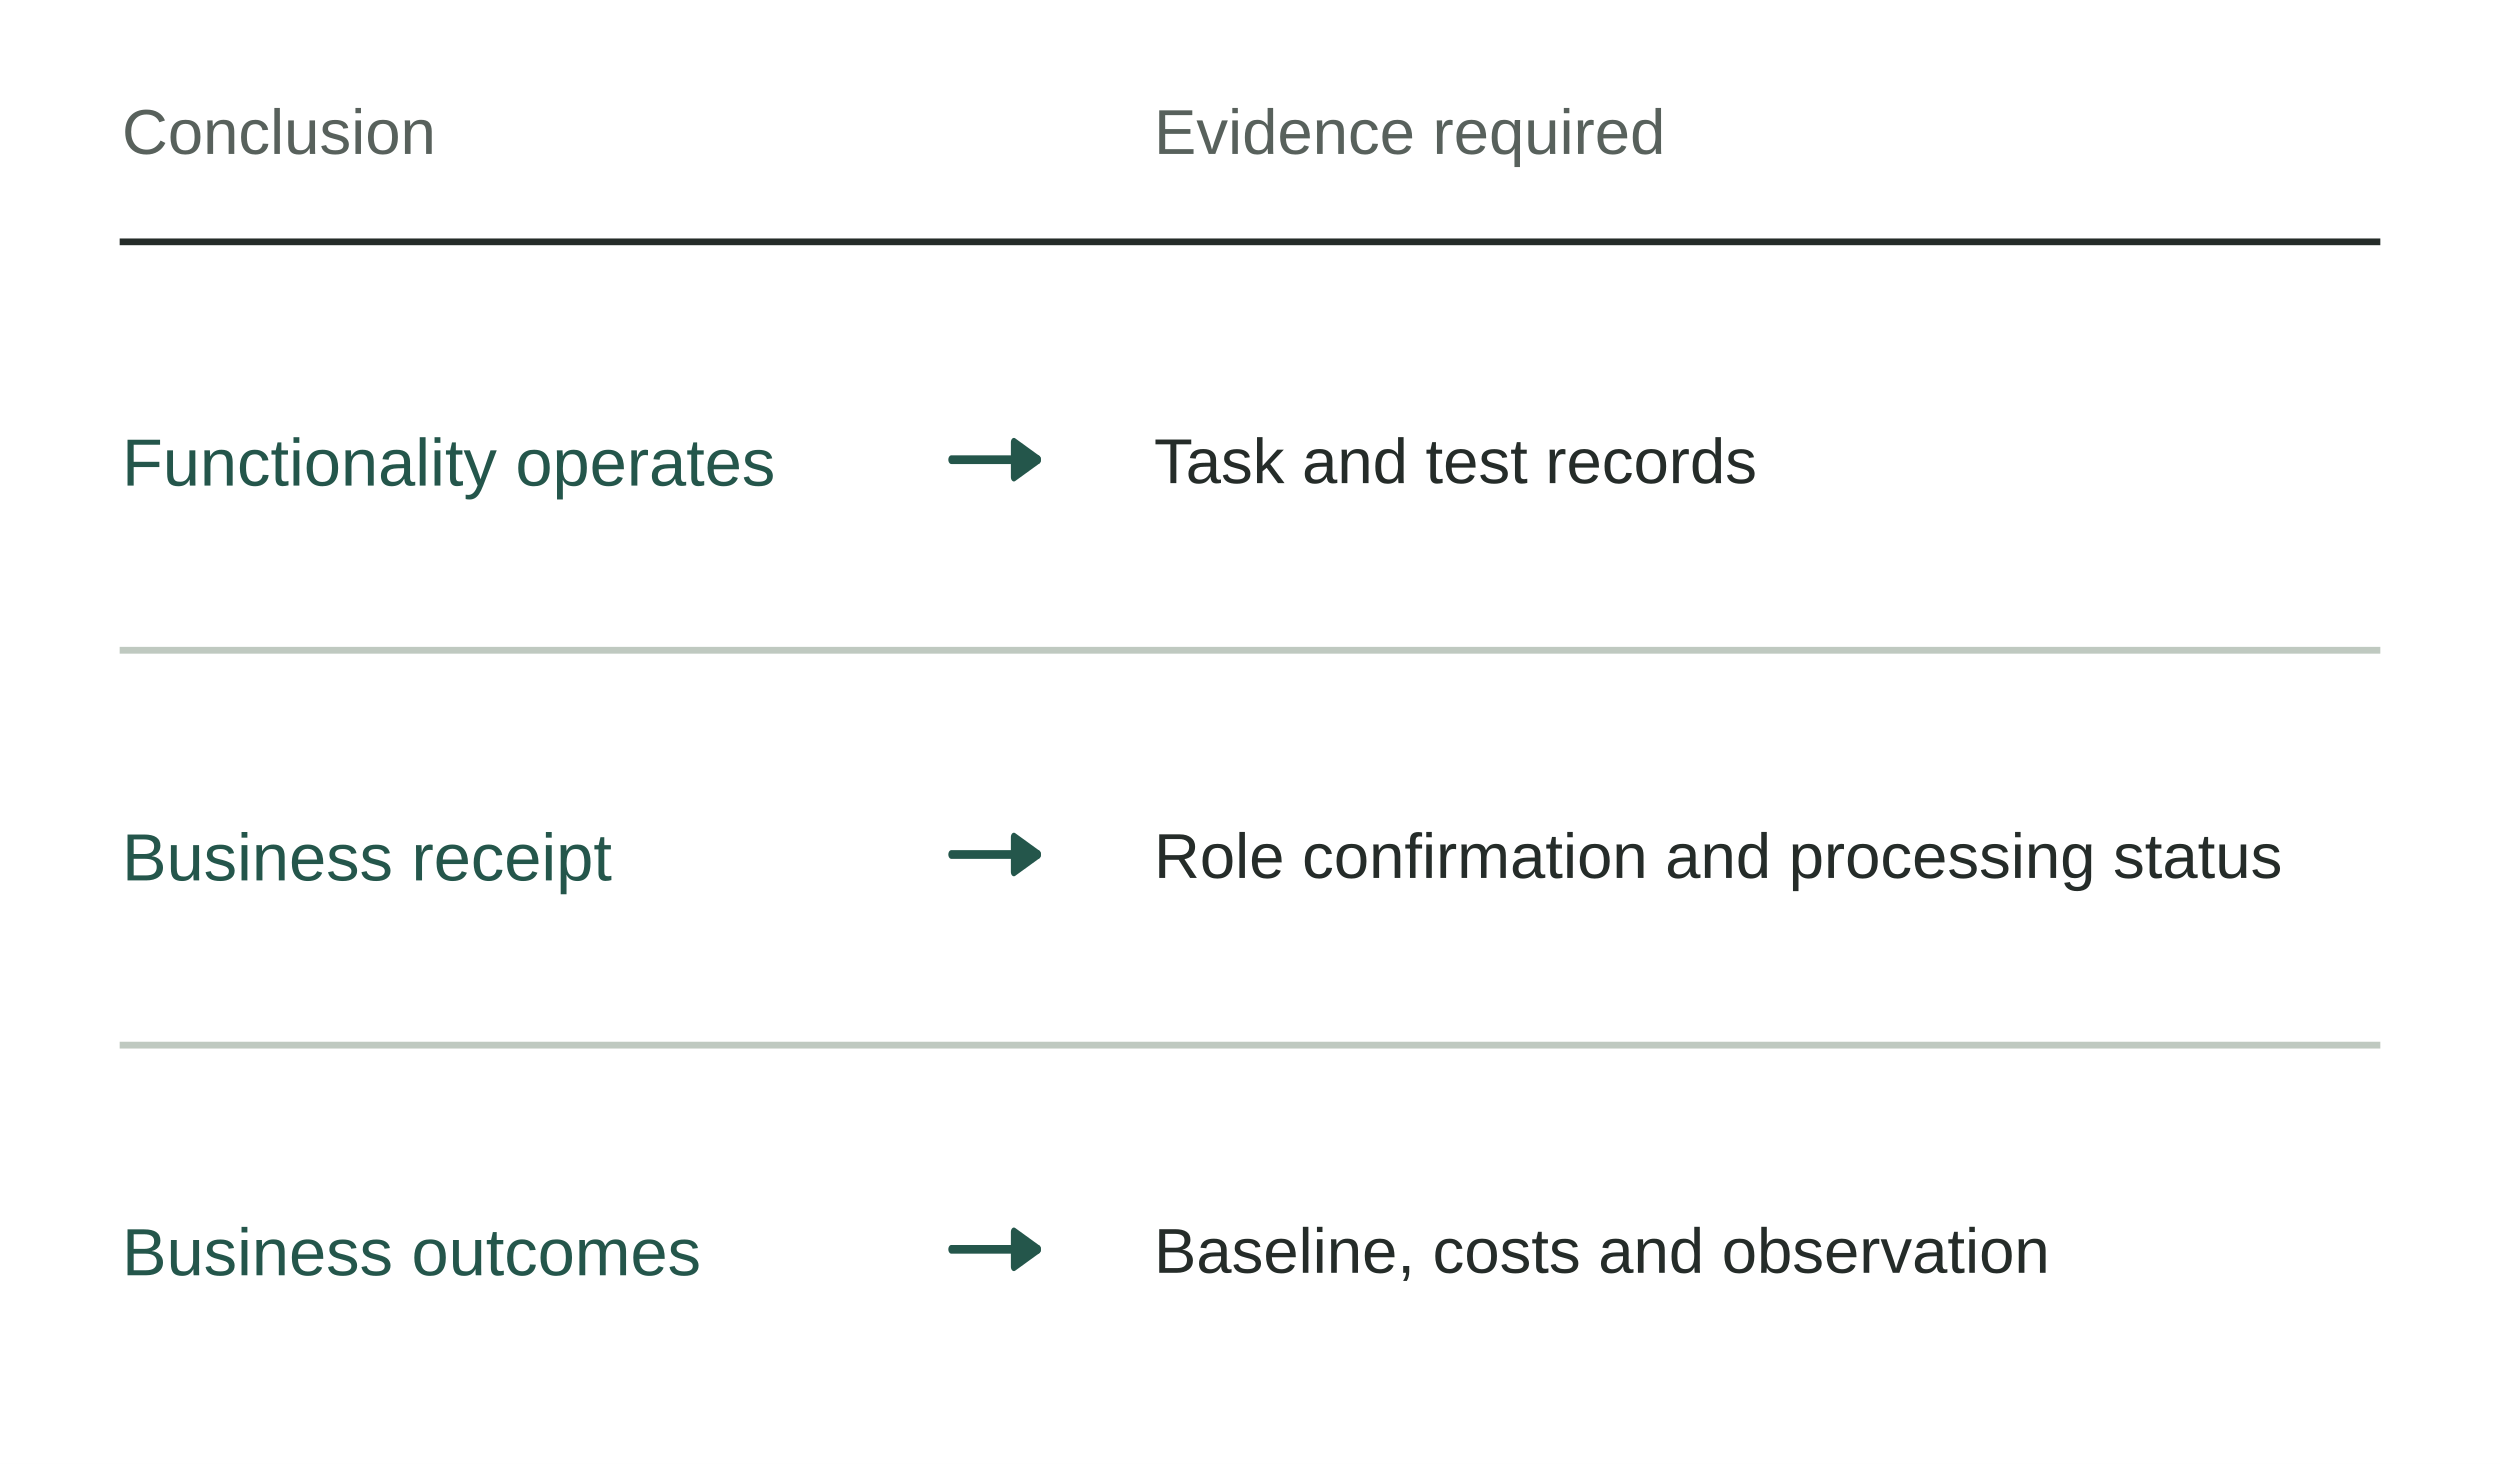
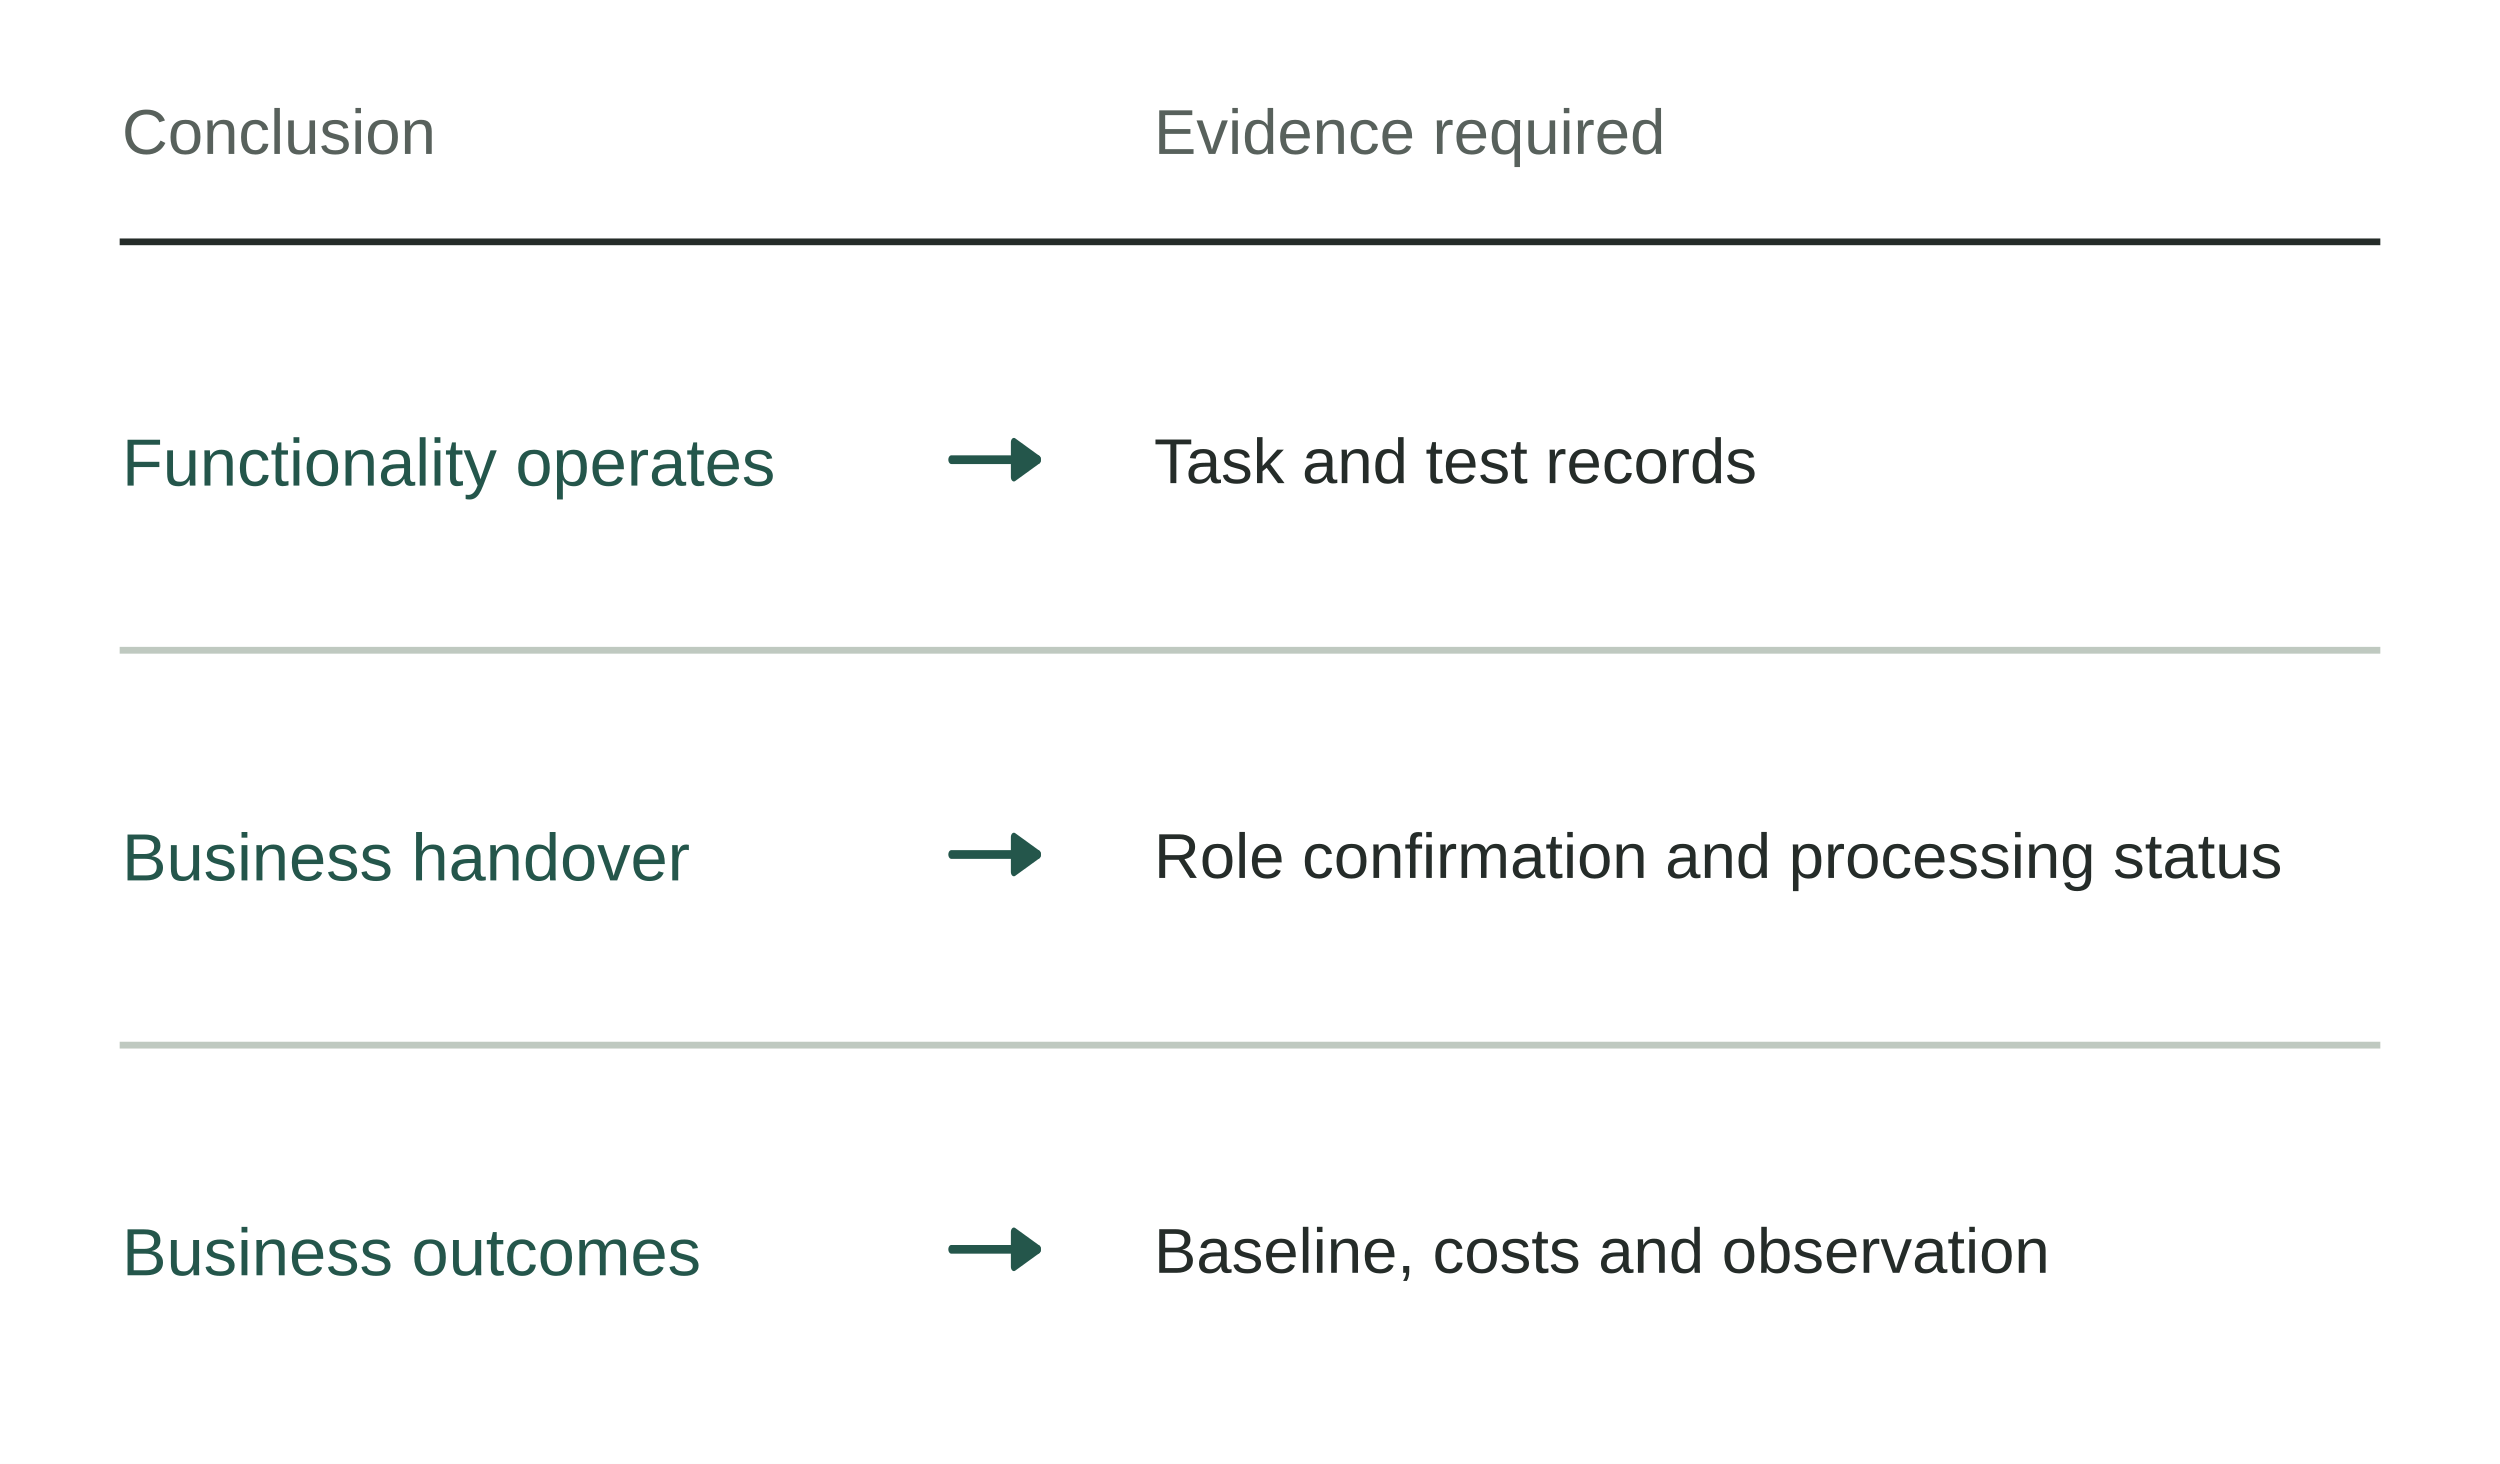
<svg xmlns="http://www.w3.org/2000/svg" width="132mm" height="77.296mm" viewBox="0 0 374.4 219.240" version="1.1">
  <defs>
    <style type="text/css">*{stroke-linejoin: round; stroke-linecap: round}</style>
  </defs>
  <g id="figure_1" transform="scale(1.0 1.45)">
    <g id="patch_1">
      <path d="M 0 151.2  L 374.4 151.2  L 374.4 0  L 0 0  z " style="fill: #ffffff" />
    </g>
    <g id="axes_1">
      <g id="line2d_1">
        <path d="M 18.271 24.978  L 356.129 24.978  " clip-path="url(#p6b03c31935)" style="fill: none; stroke: #252c29; stroke-width: 0.7; stroke-linecap: square" />
      </g>
      <g id="line2d_2">
        <path d="M 18.271 67.163  L 356.129 67.163  " clip-path="url(#p6b03c31935)" style="fill: none; stroke: #bfc9c0; stroke-width: 0.7; stroke-linecap: square" />
      </g>
      <g id="line2d_3">
        <path d="M 18.271 107.942  L 356.129 107.942  " clip-path="url(#p6b03c31935)" style="fill: none; stroke: #bfc9c0; stroke-width: 0.7; stroke-linecap: square" />
      </g>
      <g id="patch_2">
        <path d="M 142.471 47.477  Q 149.458 47.477 155.439 47.477  " clip-path="url(#p6b03c31935)" style="fill: none; stroke: #24564b; stroke-width: 0.9; stroke-linecap: round" />
        <path d="M 151.839 45.677  L 155.439 47.477  L 151.839 49.277  z " clip-path="url(#p6b03c31935)" style="fill: #24564b; stroke: #24564b; stroke-width: 0.9; stroke-linecap: round" />
      </g>
      <g id="patch_3">
        <path d="M 142.471 88.255  Q 149.458 88.255 155.439 88.255  " clip-path="url(#p6b03c31935)" style="fill: none; stroke: #24564b; stroke-width: 0.9; stroke-linecap: round" />
        <path d="M 151.839 86.455  L 155.439 88.255  L 151.839 90.055  z " clip-path="url(#p6b03c31935)" style="fill: #24564b; stroke: #24564b; stroke-width: 0.9; stroke-linecap: round" />
      </g>
      <g id="patch_4">
        <path d="M 142.471 129.034  Q 149.458 129.034 155.439 129.034  " clip-path="url(#p6b03c31935)" style="fill: none; stroke: #24564b; stroke-width: 0.9; stroke-linecap: round" />
        <path d="M 151.839 127.234  L 155.439 129.034  L 151.839 130.834  z " clip-path="url(#p6b03c31935)" style="fill: #24564b; stroke: #24564b; stroke-width: 0.9; stroke-linecap: round" />
      </g>
    </g>
  </g>
  <defs>
    <clipPath id="p6b03c31935">
      <rect x="7.488" y="5.292" width="359.424" height="140.616" />
    </clipPath>
  </defs>
  <text x="18.271" y="23.050" fill="#58615c" font-family="Arial, Helvetica, sans-serif" font-size="9.5" text-anchor="start">
    <tspan x="18.271" dy="0">Conclusion</tspan>
  </text>
  <text x="172.823" y="23.050" fill="#58615c" font-family="Arial, Helvetica, sans-serif" font-size="9.5" text-anchor="start">
    <tspan x="172.823" dy="0">Evidence required</tspan>
  </text>
  <text x="18.271" y="72.724" fill="#24564b" font-family="Arial, Helvetica, sans-serif" font-size="10" text-anchor="start">
    <tspan x="18.271" dy="0">Functionality operates</tspan>
  </text>
  <text x="172.823" y="72.354" fill="#252c29" font-family="Arial, Helvetica, sans-serif" font-size="9.5" text-anchor="start">
    <tspan x="172.823" dy="0">Task and test records</tspan>
  </text>
  <text x="18.271" y="131.853" fill="#24564b" font-family="Arial, Helvetica, sans-serif" font-size="10" text-anchor="start">
-     <tspan x="18.271" dy="0">Business receipt</tspan>
+     <tspan x="18.271" dy="0">Business handover</tspan>
  </text>
  <text x="172.823" y="131.483" fill="#252c29" font-family="Arial, Helvetica, sans-serif" font-size="9.5" text-anchor="start">
    <tspan x="172.823" dy="0">Role confirmation and processing status</tspan>
  </text>
  <text x="18.271" y="190.982" fill="#24564b" font-family="Arial, Helvetica, sans-serif" font-size="10" text-anchor="start">
    <tspan x="18.271" dy="0">Business outcomes</tspan>
  </text>
  <text x="172.823" y="190.612" fill="#252c29" font-family="Arial, Helvetica, sans-serif" font-size="9.5" text-anchor="start">
    <tspan x="172.823" dy="0">Baseline, costs and observation</tspan>
  </text>
</svg>
